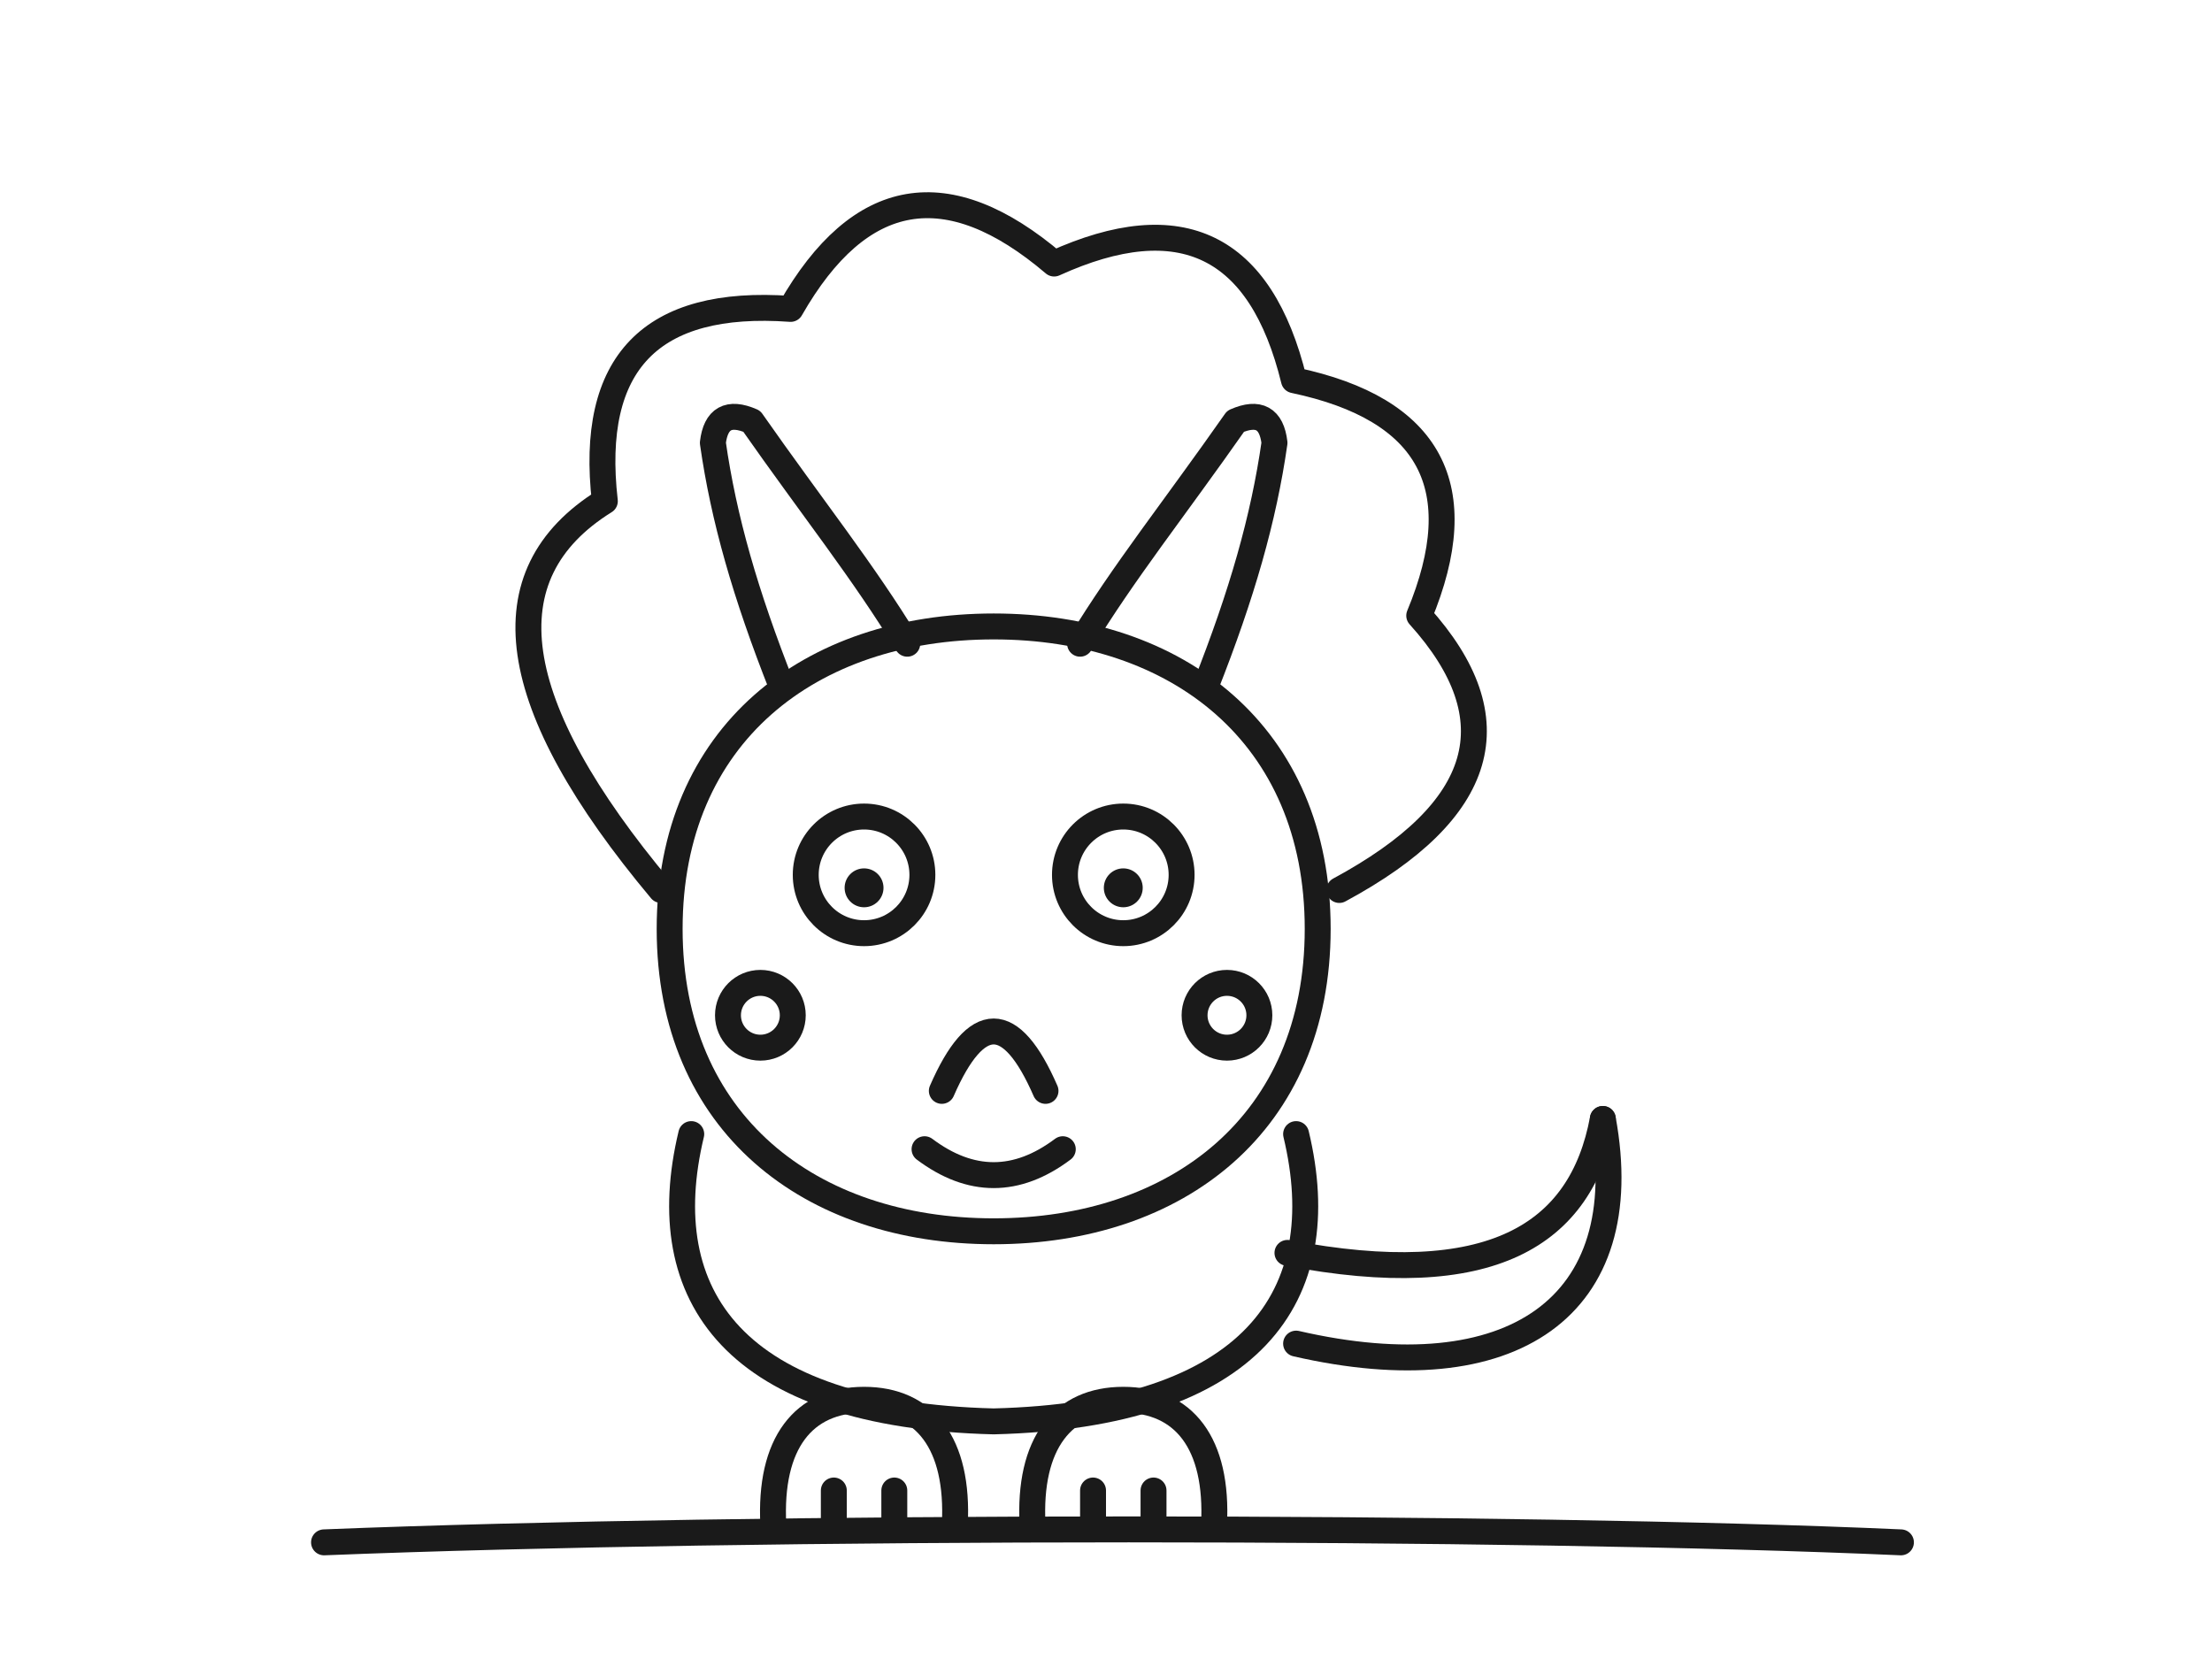
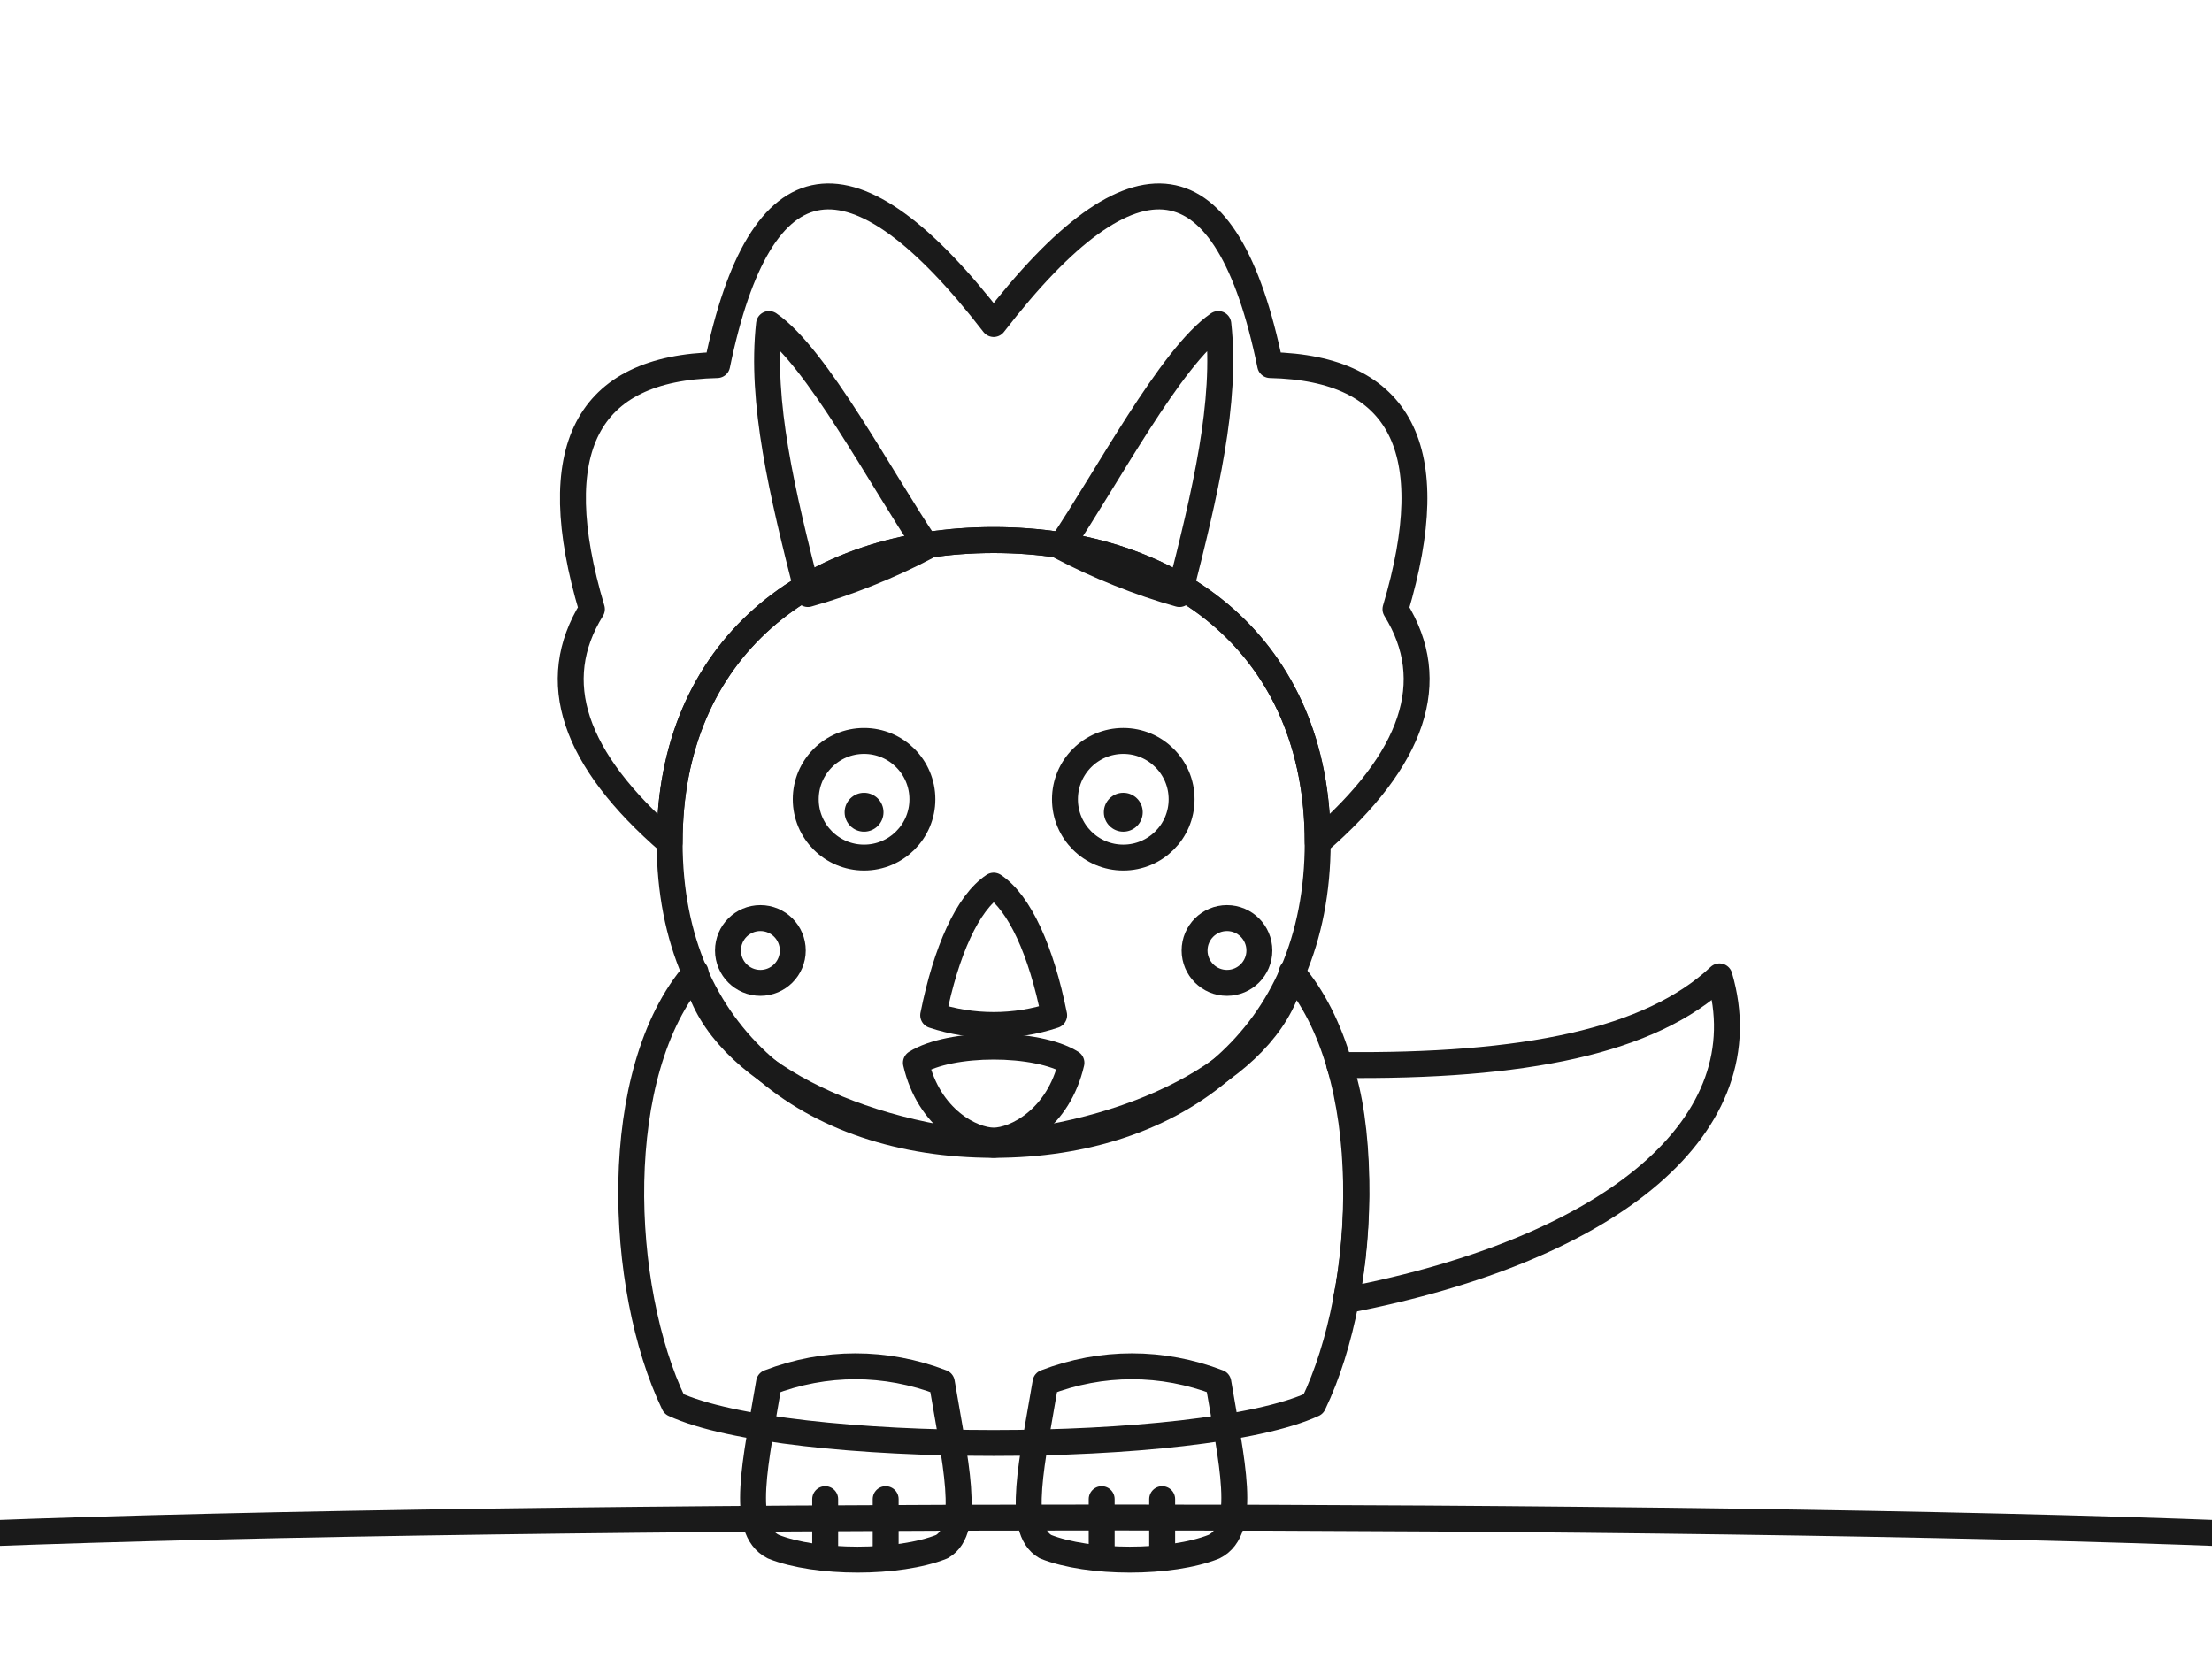
<svg xmlns="http://www.w3.org/2000/svg" viewBox="0 0 1024 768" width="1024" height="768">
  <g fill="none" stroke="#1a1a1a" stroke-width="12" stroke-linecap="round" stroke-linejoin="round">
-     <path d="M306 412 Q198 283 280 232 Q269 136 366 143 Q414 59 488 122 Q576 82 599 176 Q694 196 657 285 Q722 357 620 412" />
-     <path d="M320 525 C302 600 340 655 460 658 C580 655 618 600 600 525" />
-     <path d="M358 706 C356 668 372 648 400 648 C428 648 444 668 442 706" />
-     <path d="M386 706 v-16 M414 706 v-16" />
-     <path d="M478 706 C476 668 492 648 520 648 C548 648 564 668 562 706" />
-     <path d="M506 706 v-16 M534 706 v-16" />
-     <path d="M596 580 C690 598 732 572 742 518" />
-     <path d="M600 622 C700 645 758 605 742 518" />
-     <path d="M310 430 C310 340 375 290 460 290 C545 290 610 340 610 430 C610 520 545 570 460 570 C375 570 310 520 310 430 Z" />
-     <path d="M362 318 C345 275 335 240 330 205 Q332 188 348 195 C376 235 400 265 420 298" />
-     <path d="M558 318 C575 275 585 240 590 205 Q588 188 572 195 C544 235 520 265 500 298" />
-     <path d="M436 505 Q460 450 484 505" />
-     <circle cx="400" cy="405" r="27" />
-     <circle cx="400" cy="411" r="9" fill="#1a1a1a" stroke="none" />
-     <circle cx="520" cy="405" r="27" />
-     <circle cx="520" cy="411" r="9" fill="#1a1a1a" stroke="none" />
-     <path d="M428 532 Q460 556 492 532" />
-     <circle cx="352" cy="470" r="15" />
-     <circle cx="568" cy="470" r="15" />
-     <path d="M150 714 C350 706 700 706 880 714" />
+     <path d="M310 390              Q243 332 274 282 Q241 171 332 169 Q362 23 460 150              Q558 23 588 169 Q679 171 646 282 Q677 332 610 390              C610 300 545 250 460 250 C375 250 310 300 310 390 Z" />
+     <path d="M620 493 C706 494 764 482 796 452 C816 520 748 578 623 602 C630 570 630 520 620 493 Z" />
+     <path d="M322 450 C330 492 390 524 460 530 C530 524 590 492 598 450              C638 496 634 596 608 650 C556 674 364 674 312 650 C286 596 282 496 322 450 Z" />
+     <path d="M310 390 C310 300 375 250 460 250 C545 250 610 300 610 390 C610 480 545 530 460 530 C375 530 310 480 310 390 Z" />
+     <path d="M374 275 C362 228 352 186 356 150 C378 165 408 222 429 253 C412 262 392 270 374 275 Z" />
+     <path d="M546 275 C558 228 568 186 564 150 C542 165 512 222 491 253 C508 262 528 270 546 275 Z" />
+     <path d="M432 470 C438 440 448 418 460 410 C472 418 482 440 488 470 C470 476 450 476 432 470 Z" />
+     <circle cx="400" cy="370" r="27" />
+     <circle cx="400" cy="376" r="9" fill="#1a1a1a" stroke="none" />
+     <circle cx="520" cy="370" r="27" />
+     <circle cx="520" cy="376" r="9" fill="#1a1a1a" stroke="none" />
+     <path d="M424 492 C440 482 480 482 496 492 C490 518 470 528 460 528 C450 528 430 518 424 492 Z" />
+     <circle cx="352" cy="440" r="15" />
+     <circle cx="568" cy="440" r="15" />
+     <path d="M356 640 C350 676 342 708 358 716 C378 724 416 724 436 716 C450 708 442 676 436 640 C410 630 382 630 356 640 Z" />
+     <path d="M382 718 v-24 M410 718 v-24" />
+     <path d="M564 640 C570 676 578 708 562 716 C542 724 504 724 484 716 C470 708 478 676 484 640 C510 630 538 630 564 640 Z" />
+     <path d="M510 718 v-24 M538 718 v-24" />
+     <path d="M-10 710 C250 700 780 700 1034 710" />
  </g>
</svg>
